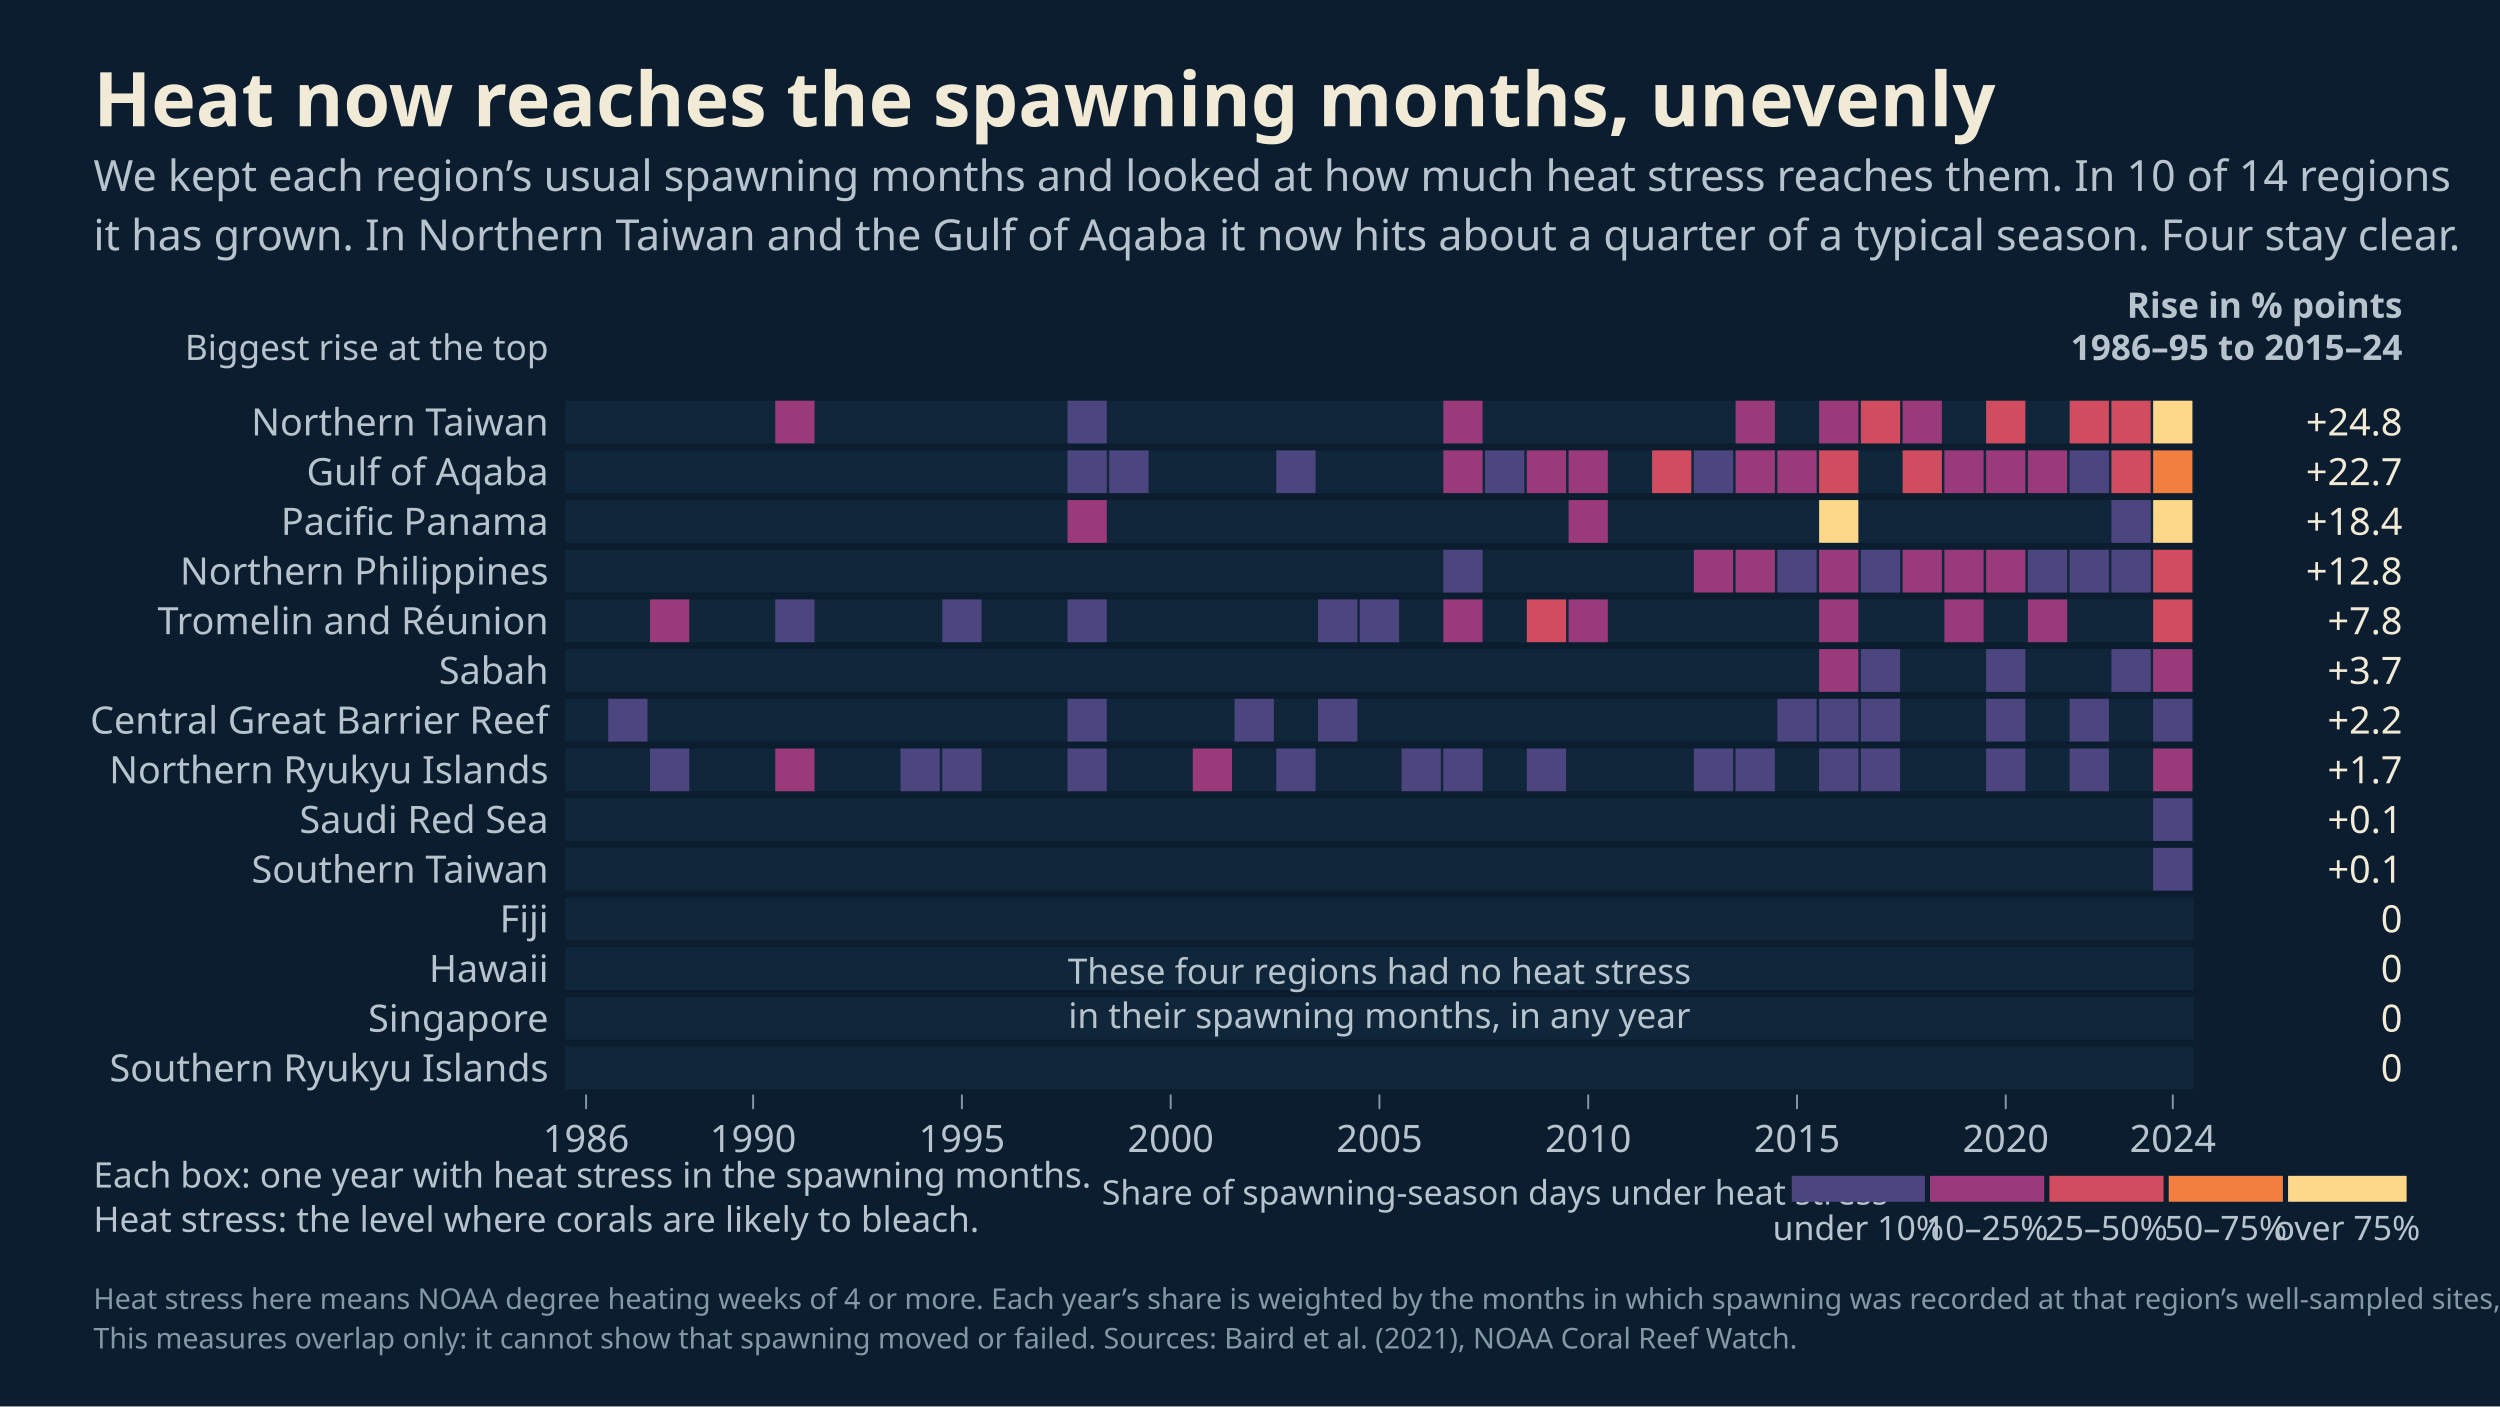
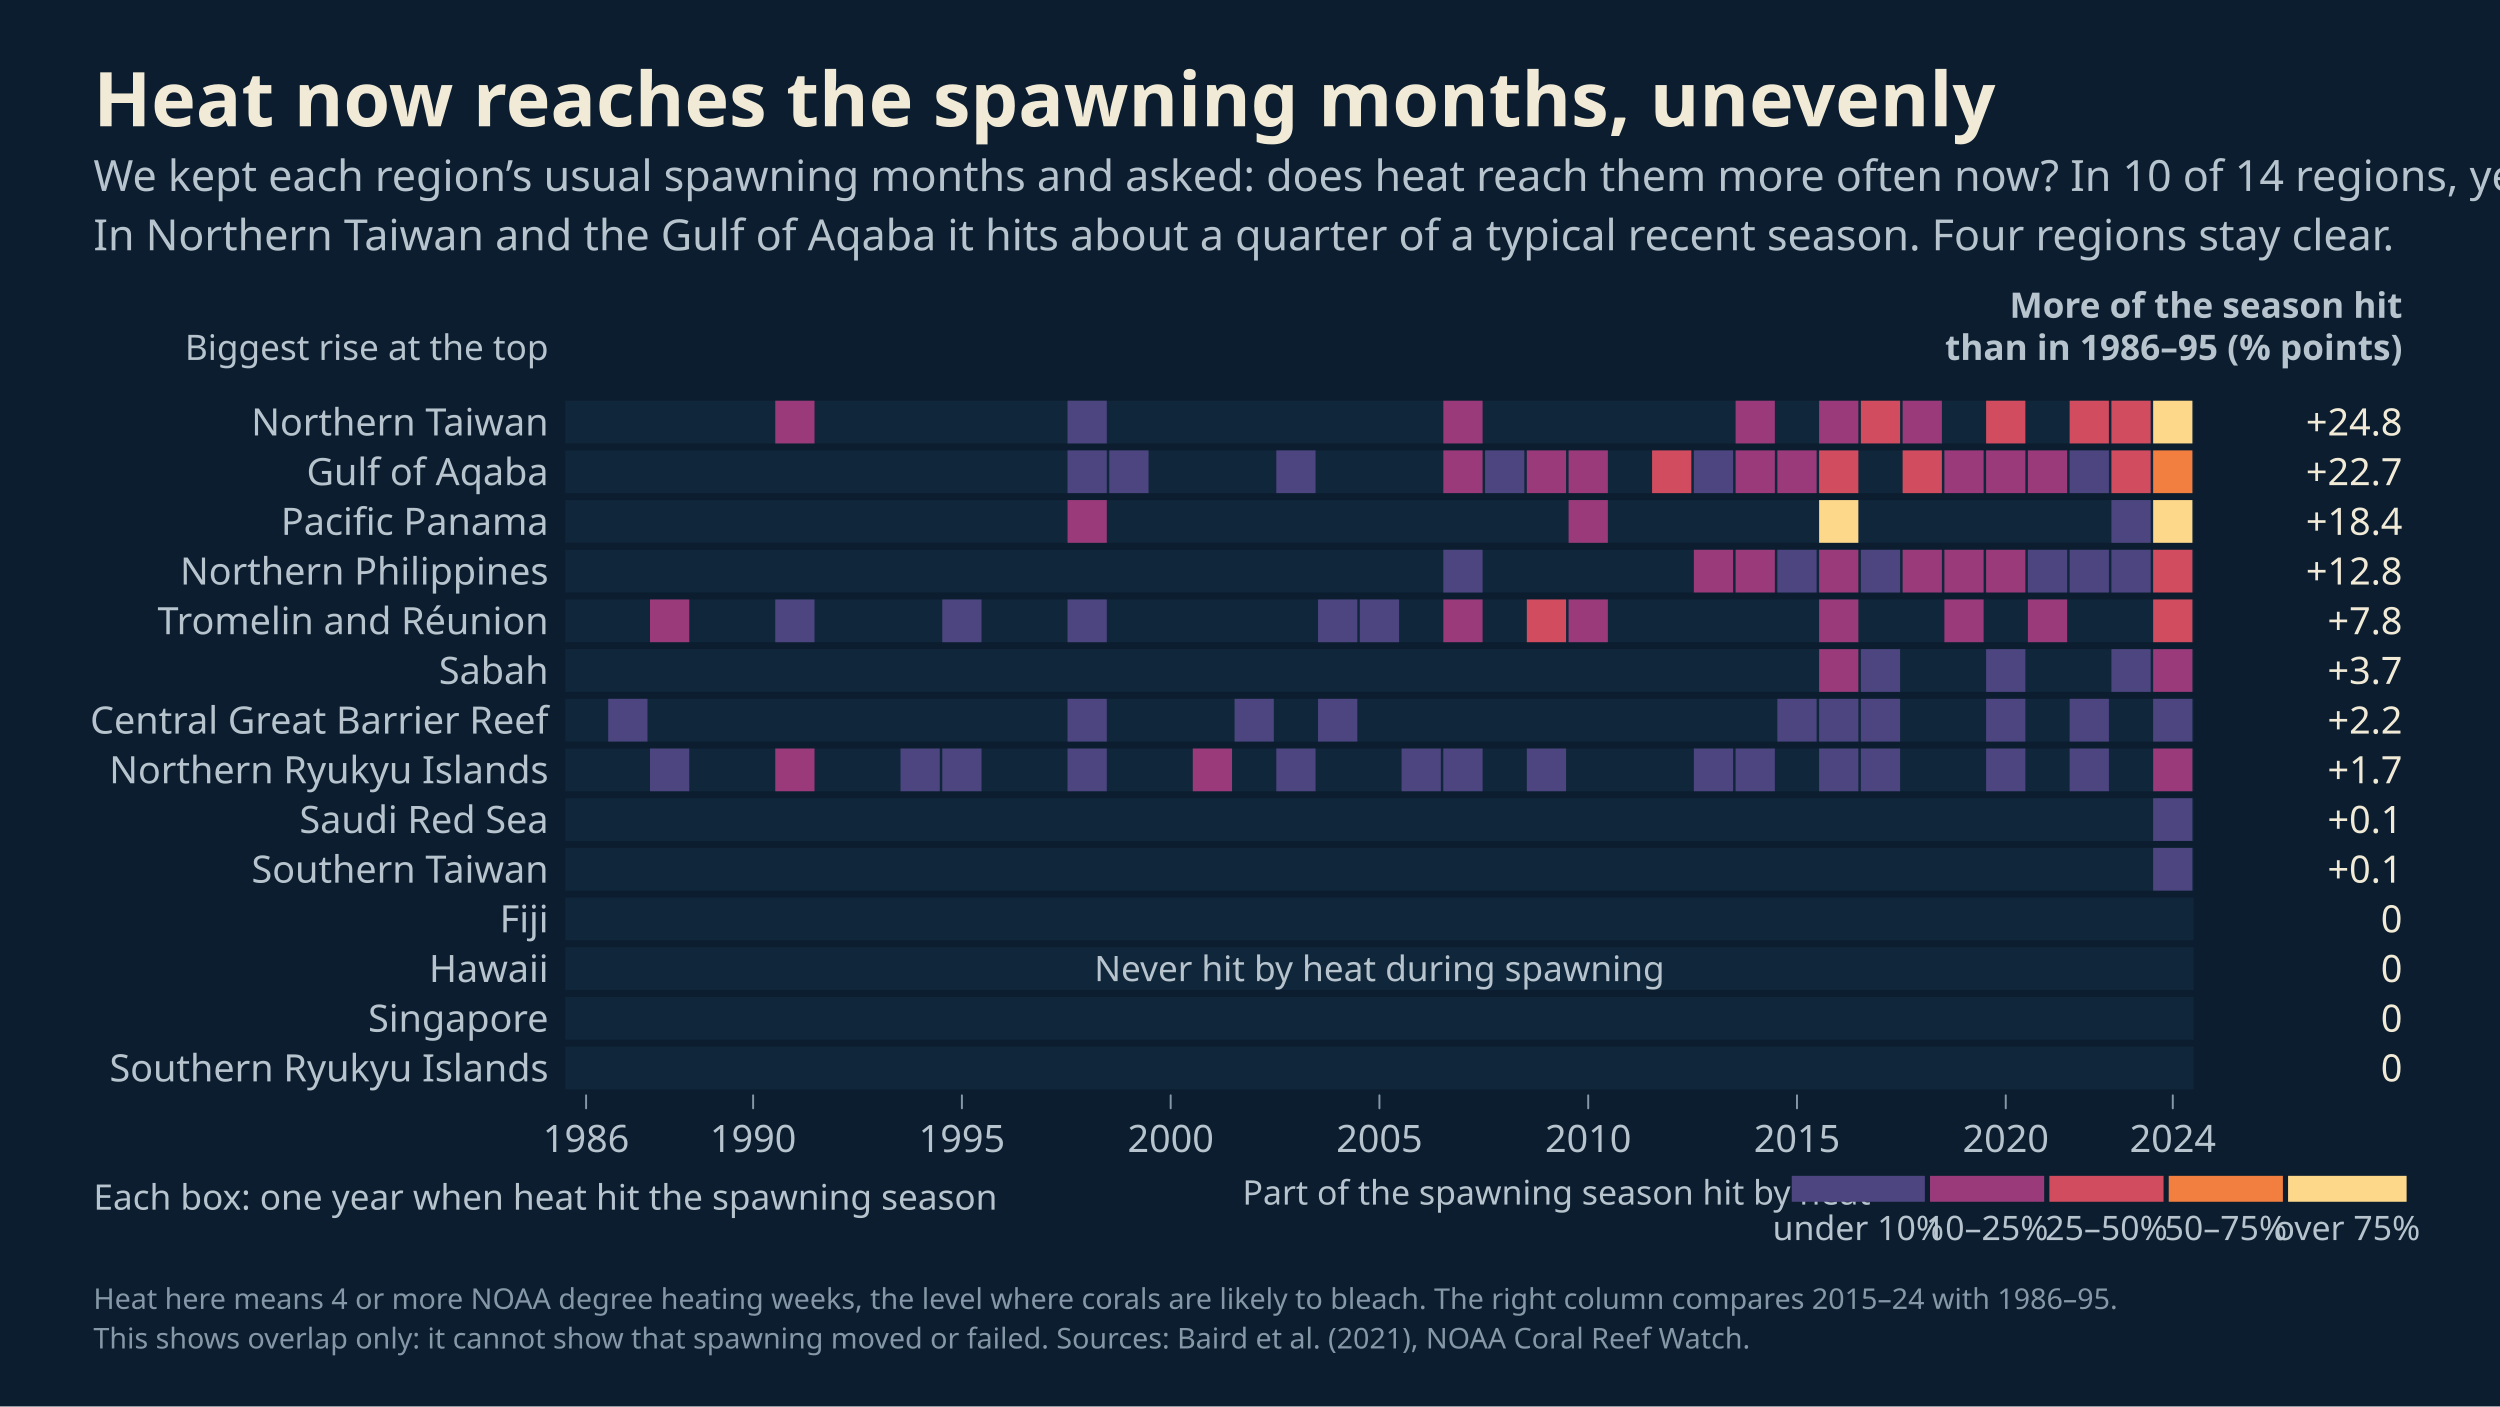
<svg xmlns="http://www.w3.org/2000/svg" width="960.00pt" height="540.00pt" viewBox="0 0 960.00 540.00">
  <g class="svglite">
    <defs>
      <style type="text/css">
    .svglite line, .svglite polyline, .svglite polygon, .svglite path, .svglite rect, .svglite circle {
      fill: none;
      stroke: #000000;
      stroke-linecap: round;
      stroke-linejoin: round;
      stroke-miterlimit: 10.00;
    }
    .svglite text {
      white-space: pre;
    }
    .svglite g.glyphgroup path {
      fill: inherit;
      stroke: none;
    }
  </style>
    </defs>
    <rect width="100%" height="100%" style="stroke: none; fill: #0B1D2E;" />
    <defs>
      <clipPath id="cpMC4wMHw5NjAuMDB8MC4wMHw1NDAuMDA=">
        <rect x="0.00" y="0.00" width="960.00" height="540.00" />
      </clipPath>
    </defs>
    <g clip-path="url(#cpMC4wMHw5NjAuMDB8MC4wMHw1NDAuMDA=)">
      <rect x="0.00" y="0.00" width="960.00" height="540.00" style="stroke-width: 0.00; stroke: none; fill: #0B1D2E;" />
      <rect x="217.05" y="153.87" width="625.32" height="16.41" style="stroke-width: 1.07; stroke: none; stroke-linecap: butt; stroke-linejoin: miter; fill: #10263A;" />
      <rect x="217.05" y="172.95" width="625.32" height="16.41" style="stroke-width: 1.07; stroke: none; stroke-linecap: butt; stroke-linejoin: miter; fill: #10263A;" />
      <rect x="217.05" y="192.03" width="625.32" height="16.41" style="stroke-width: 1.07; stroke: none; stroke-linecap: butt; stroke-linejoin: miter; fill: #10263A;" />
      <rect x="217.05" y="211.11" width="625.32" height="16.41" style="stroke-width: 1.07; stroke: none; stroke-linecap: butt; stroke-linejoin: miter; fill: #10263A;" />
      <rect x="217.05" y="230.19" width="625.32" height="16.41" style="stroke-width: 1.07; stroke: none; stroke-linecap: butt; stroke-linejoin: miter; fill: #10263A;" />
      <rect x="217.05" y="249.27" width="625.32" height="16.41" style="stroke-width: 1.07; stroke: none; stroke-linecap: butt; stroke-linejoin: miter; fill: #10263A;" />
      <rect x="217.05" y="268.35" width="625.32" height="16.41" style="stroke-width: 1.07; stroke: none; stroke-linecap: butt; stroke-linejoin: miter; fill: #10263A;" />
      <rect x="217.05" y="287.43" width="625.32" height="16.41" style="stroke-width: 1.07; stroke: none; stroke-linecap: butt; stroke-linejoin: miter; fill: #10263A;" />
      <rect x="217.05" y="306.51" width="625.32" height="16.41" style="stroke-width: 1.07; stroke: none; stroke-linecap: butt; stroke-linejoin: miter; fill: #10263A;" />
      <rect x="217.05" y="325.59" width="625.32" height="16.41" style="stroke-width: 1.07; stroke: none; stroke-linecap: butt; stroke-linejoin: miter; fill: #10263A;" />
      <rect x="217.05" y="344.67" width="625.32" height="16.41" style="stroke-width: 1.07; stroke: none; stroke-linecap: butt; stroke-linejoin: miter; fill: #10263A;" />
      <rect x="217.05" y="363.75" width="625.32" height="16.41" style="stroke-width: 1.07; stroke: none; stroke-linecap: butt; stroke-linejoin: miter; fill: #10263A;" />
      <rect x="217.05" y="382.83" width="625.32" height="16.41" style="stroke-width: 1.07; stroke: none; stroke-linecap: butt; stroke-linejoin: miter; fill: #10263A;" />
      <rect x="217.05" y="401.91" width="625.32" height="16.41" style="stroke-width: 1.07; stroke: none; stroke-linecap: butt; stroke-linejoin: miter; fill: #10263A;" />
      <rect x="233.56" y="268.35" width="15.07" height="16.41" style="stroke-width: 0.00; stroke: none; stroke-linecap: butt; stroke-linejoin: miter; fill: #4D4580;" />
      <rect x="409.93" y="268.35" width="15.07" height="16.41" style="stroke-width: 0.00; stroke: none; stroke-linecap: butt; stroke-linejoin: miter; fill: #4D4580;" />
      <rect x="474.07" y="268.35" width="15.07" height="16.41" style="stroke-width: 0.00; stroke: none; stroke-linecap: butt; stroke-linejoin: miter; fill: #4D4580;" />
      <rect x="506.13" y="268.35" width="15.07" height="16.41" style="stroke-width: 0.00; stroke: none; stroke-linecap: butt; stroke-linejoin: miter; fill: #4D4580;" />
      <rect x="682.51" y="268.35" width="15.07" height="16.41" style="stroke-width: 0.00; stroke: none; stroke-linecap: butt; stroke-linejoin: miter; fill: #4D4580;" />
      <rect x="698.54" y="268.35" width="15.07" height="16.41" style="stroke-width: 0.00; stroke: none; stroke-linecap: butt; stroke-linejoin: miter; fill: #4D4580;" />
      <rect x="714.57" y="268.35" width="15.07" height="16.41" style="stroke-width: 0.00; stroke: none; stroke-linecap: butt; stroke-linejoin: miter; fill: #4D4580;" />
      <rect x="762.67" y="268.35" width="15.07" height="16.41" style="stroke-width: 0.00; stroke: none; stroke-linecap: butt; stroke-linejoin: miter; fill: #4D4580;" />
      <rect x="794.74" y="268.35" width="15.07" height="16.41" style="stroke-width: 0.00; stroke: none; stroke-linecap: butt; stroke-linejoin: miter; fill: #4D4580;" />
      <rect x="826.81" y="268.35" width="15.07" height="16.41" style="stroke-width: 0.00; stroke: none; stroke-linecap: butt; stroke-linejoin: miter; fill: #4D4580;" />
      <rect x="409.93" y="172.95" width="15.07" height="16.41" style="stroke-width: 0.00; stroke: none; stroke-linecap: butt; stroke-linejoin: miter; fill: #4D4580;" />
      <rect x="425.97" y="172.95" width="15.07" height="16.41" style="stroke-width: 0.00; stroke: none; stroke-linecap: butt; stroke-linejoin: miter; fill: #4D4580;" />
      <rect x="490.10" y="172.95" width="15.07" height="16.41" style="stroke-width: 0.00; stroke: none; stroke-linecap: butt; stroke-linejoin: miter; fill: #4D4580;" />
      <rect x="554.24" y="172.95" width="15.07" height="16.41" style="stroke-width: 0.00; stroke: none; stroke-linecap: butt; stroke-linejoin: miter; fill: #9A3A7A;" />
      <rect x="570.27" y="172.95" width="15.07" height="16.41" style="stroke-width: 0.00; stroke: none; stroke-linecap: butt; stroke-linejoin: miter; fill: #4D4580;" />
      <rect x="586.30" y="172.95" width="15.07" height="16.41" style="stroke-width: 0.00; stroke: none; stroke-linecap: butt; stroke-linejoin: miter; fill: #9A3A7A;" />
      <rect x="602.34" y="172.95" width="15.07" height="16.41" style="stroke-width: 0.00; stroke: none; stroke-linecap: butt; stroke-linejoin: miter; fill: #9A3A7A;" />
      <rect x="634.40" y="172.95" width="15.07" height="16.41" style="stroke-width: 0.00; stroke: none; stroke-linecap: butt; stroke-linejoin: miter; fill: #D24C5F;" />
      <rect x="650.44" y="172.95" width="15.07" height="16.41" style="stroke-width: 0.00; stroke: none; stroke-linecap: butt; stroke-linejoin: miter; fill: #4D4580;" />
      <rect x="666.47" y="172.95" width="15.07" height="16.41" style="stroke-width: 0.00; stroke: none; stroke-linecap: butt; stroke-linejoin: miter; fill: #9A3A7A;" />
      <rect x="682.51" y="172.95" width="15.07" height="16.41" style="stroke-width: 0.00; stroke: none; stroke-linecap: butt; stroke-linejoin: miter; fill: #9A3A7A;" />
      <rect x="698.54" y="172.95" width="15.07" height="16.41" style="stroke-width: 0.00; stroke: none; stroke-linecap: butt; stroke-linejoin: miter; fill: #D24C5F;" />
      <rect x="730.61" y="172.95" width="15.07" height="16.41" style="stroke-width: 0.00; stroke: none; stroke-linecap: butt; stroke-linejoin: miter; fill: #D24C5F;" />
      <rect x="746.64" y="172.95" width="15.07" height="16.41" style="stroke-width: 0.00; stroke: none; stroke-linecap: butt; stroke-linejoin: miter; fill: #9A3A7A;" />
      <rect x="762.67" y="172.95" width="15.07" height="16.41" style="stroke-width: 0.00; stroke: none; stroke-linecap: butt; stroke-linejoin: miter; fill: #9A3A7A;" />
      <rect x="778.71" y="172.95" width="15.07" height="16.41" style="stroke-width: 0.00; stroke: none; stroke-linecap: butt; stroke-linejoin: miter; fill: #9A3A7A;" />
      <rect x="794.74" y="172.95" width="15.07" height="16.41" style="stroke-width: 0.00; stroke: none; stroke-linecap: butt; stroke-linejoin: miter; fill: #4D4580;" />
      <rect x="810.78" y="172.95" width="15.07" height="16.41" style="stroke-width: 0.00; stroke: none; stroke-linecap: butt; stroke-linejoin: miter; fill: #D24C5F;" />
      <rect x="826.81" y="172.95" width="15.07" height="16.41" style="stroke-width: 0.00; stroke: none; stroke-linecap: butt; stroke-linejoin: miter; fill: #F27F40;" />
      <rect x="826.81" y="306.51" width="15.07" height="16.41" style="stroke-width: 0.00; stroke: none; stroke-linecap: butt; stroke-linejoin: miter; fill: #4D4580;" />
      <rect x="554.24" y="211.11" width="15.07" height="16.41" style="stroke-width: 0.00; stroke: none; stroke-linecap: butt; stroke-linejoin: miter; fill: #4D4580;" />
      <rect x="650.44" y="211.11" width="15.07" height="16.41" style="stroke-width: 0.00; stroke: none; stroke-linecap: butt; stroke-linejoin: miter; fill: #9A3A7A;" />
      <rect x="666.47" y="211.11" width="15.07" height="16.41" style="stroke-width: 0.00; stroke: none; stroke-linecap: butt; stroke-linejoin: miter; fill: #9A3A7A;" />
      <rect x="682.51" y="211.11" width="15.07" height="16.41" style="stroke-width: 0.00; stroke: none; stroke-linecap: butt; stroke-linejoin: miter; fill: #4D4580;" />
      <rect x="698.54" y="211.11" width="15.07" height="16.41" style="stroke-width: 0.00; stroke: none; stroke-linecap: butt; stroke-linejoin: miter; fill: #9A3A7A;" />
      <rect x="714.57" y="211.11" width="15.07" height="16.41" style="stroke-width: 0.00; stroke: none; stroke-linecap: butt; stroke-linejoin: miter; fill: #4D4580;" />
      <rect x="730.61" y="211.11" width="15.07" height="16.41" style="stroke-width: 0.00; stroke: none; stroke-linecap: butt; stroke-linejoin: miter; fill: #9A3A7A;" />
      <rect x="746.64" y="211.11" width="15.07" height="16.41" style="stroke-width: 0.00; stroke: none; stroke-linecap: butt; stroke-linejoin: miter; fill: #9A3A7A;" />
      <rect x="762.67" y="211.11" width="15.07" height="16.41" style="stroke-width: 0.00; stroke: none; stroke-linecap: butt; stroke-linejoin: miter; fill: #9A3A7A;" />
      <rect x="778.71" y="211.11" width="15.07" height="16.41" style="stroke-width: 0.00; stroke: none; stroke-linecap: butt; stroke-linejoin: miter; fill: #4D4580;" />
      <rect x="794.74" y="211.11" width="15.07" height="16.41" style="stroke-width: 0.00; stroke: none; stroke-linecap: butt; stroke-linejoin: miter; fill: #4D4580;" />
      <rect x="810.78" y="211.11" width="15.07" height="16.41" style="stroke-width: 0.00; stroke: none; stroke-linecap: butt; stroke-linejoin: miter; fill: #4D4580;" />
      <rect x="826.81" y="211.11" width="15.07" height="16.41" style="stroke-width: 0.00; stroke: none; stroke-linecap: butt; stroke-linejoin: miter; fill: #D24C5F;" />
      <rect x="249.60" y="287.43" width="15.07" height="16.41" style="stroke-width: 0.00; stroke: none; stroke-linecap: butt; stroke-linejoin: miter; fill: #4D4580;" />
      <rect x="297.70" y="287.43" width="15.07" height="16.41" style="stroke-width: 0.00; stroke: none; stroke-linecap: butt; stroke-linejoin: miter; fill: #9A3A7A;" />
      <rect x="345.80" y="287.43" width="15.07" height="16.41" style="stroke-width: 0.00; stroke: none; stroke-linecap: butt; stroke-linejoin: miter; fill: #4D4580;" />
      <rect x="361.83" y="287.43" width="15.07" height="16.41" style="stroke-width: 0.00; stroke: none; stroke-linecap: butt; stroke-linejoin: miter; fill: #4D4580;" />
      <rect x="409.93" y="287.43" width="15.07" height="16.41" style="stroke-width: 0.00; stroke: none; stroke-linecap: butt; stroke-linejoin: miter; fill: #4D4580;" />
      <rect x="458.03" y="287.43" width="15.07" height="16.41" style="stroke-width: 0.00; stroke: none; stroke-linecap: butt; stroke-linejoin: miter; fill: #9A3A7A;" />
      <rect x="490.10" y="287.43" width="15.07" height="16.41" style="stroke-width: 0.00; stroke: none; stroke-linecap: butt; stroke-linejoin: miter; fill: #4D4580;" />
      <rect x="538.20" y="287.43" width="15.07" height="16.41" style="stroke-width: 0.00; stroke: none; stroke-linecap: butt; stroke-linejoin: miter; fill: #4D4580;" />
      <rect x="554.24" y="287.43" width="15.07" height="16.41" style="stroke-width: 0.00; stroke: none; stroke-linecap: butt; stroke-linejoin: miter; fill: #4D4580;" />
      <rect x="586.30" y="287.43" width="15.07" height="16.41" style="stroke-width: 0.00; stroke: none; stroke-linecap: butt; stroke-linejoin: miter; fill: #4D4580;" />
      <rect x="650.44" y="287.43" width="15.07" height="16.41" style="stroke-width: 0.00; stroke: none; stroke-linecap: butt; stroke-linejoin: miter; fill: #4D4580;" />
      <rect x="666.47" y="287.43" width="15.07" height="16.41" style="stroke-width: 0.00; stroke: none; stroke-linecap: butt; stroke-linejoin: miter; fill: #4D4580;" />
      <rect x="698.54" y="287.43" width="15.07" height="16.41" style="stroke-width: 0.00; stroke: none; stroke-linecap: butt; stroke-linejoin: miter; fill: #4D4580;" />
      <rect x="714.57" y="287.43" width="15.07" height="16.41" style="stroke-width: 0.00; stroke: none; stroke-linecap: butt; stroke-linejoin: miter; fill: #4D4580;" />
      <rect x="762.67" y="287.43" width="15.07" height="16.41" style="stroke-width: 0.00; stroke: none; stroke-linecap: butt; stroke-linejoin: miter; fill: #4D4580;" />
      <rect x="794.74" y="287.43" width="15.07" height="16.41" style="stroke-width: 0.00; stroke: none; stroke-linecap: butt; stroke-linejoin: miter; fill: #4D4580;" />
      <rect x="826.81" y="287.43" width="15.07" height="16.41" style="stroke-width: 0.00; stroke: none; stroke-linecap: butt; stroke-linejoin: miter; fill: #9A3A7A;" />
      <rect x="297.70" y="153.87" width="15.07" height="16.41" style="stroke-width: 0.00; stroke: none; stroke-linecap: butt; stroke-linejoin: miter; fill: #9A3A7A;" />
      <rect x="409.93" y="153.87" width="15.07" height="16.41" style="stroke-width: 0.00; stroke: none; stroke-linecap: butt; stroke-linejoin: miter; fill: #4D4580;" />
      <rect x="554.24" y="153.87" width="15.07" height="16.41" style="stroke-width: 0.00; stroke: none; stroke-linecap: butt; stroke-linejoin: miter; fill: #9A3A7A;" />
      <rect x="666.47" y="153.87" width="15.07" height="16.41" style="stroke-width: 0.00; stroke: none; stroke-linecap: butt; stroke-linejoin: miter; fill: #9A3A7A;" />
      <rect x="698.54" y="153.87" width="15.07" height="16.41" style="stroke-width: 0.00; stroke: none; stroke-linecap: butt; stroke-linejoin: miter; fill: #9A3A7A;" />
      <rect x="714.57" y="153.87" width="15.07" height="16.41" style="stroke-width: 0.00; stroke: none; stroke-linecap: butt; stroke-linejoin: miter; fill: #D24C5F;" />
      <rect x="730.61" y="153.87" width="15.07" height="16.41" style="stroke-width: 0.00; stroke: none; stroke-linecap: butt; stroke-linejoin: miter; fill: #9A3A7A;" />
      <rect x="762.67" y="153.87" width="15.07" height="16.41" style="stroke-width: 0.00; stroke: none; stroke-linecap: butt; stroke-linejoin: miter; fill: #D24C5F;" />
      <rect x="794.74" y="153.87" width="15.07" height="16.41" style="stroke-width: 0.00; stroke: none; stroke-linecap: butt; stroke-linejoin: miter; fill: #D24C5F;" />
      <rect x="810.78" y="153.87" width="15.07" height="16.41" style="stroke-width: 0.00; stroke: none; stroke-linecap: butt; stroke-linejoin: miter; fill: #D24C5F;" />
      <rect x="826.81" y="153.87" width="15.07" height="16.41" style="stroke-width: 0.00; stroke: none; stroke-linecap: butt; stroke-linejoin: miter; fill: #FDD78A;" />
      <rect x="409.93" y="192.03" width="15.07" height="16.41" style="stroke-width: 0.00; stroke: none; stroke-linecap: butt; stroke-linejoin: miter; fill: #9A3A7A;" />
      <rect x="602.34" y="192.03" width="15.07" height="16.41" style="stroke-width: 0.00; stroke: none; stroke-linecap: butt; stroke-linejoin: miter; fill: #9A3A7A;" />
      <rect x="698.54" y="192.03" width="15.07" height="16.41" style="stroke-width: 0.00; stroke: none; stroke-linecap: butt; stroke-linejoin: miter; fill: #FDD78A;" />
      <rect x="810.78" y="192.03" width="15.07" height="16.41" style="stroke-width: 0.00; stroke: none; stroke-linecap: butt; stroke-linejoin: miter; fill: #4D4580;" />
      <rect x="826.81" y="192.03" width="15.07" height="16.41" style="stroke-width: 0.00; stroke: none; stroke-linecap: butt; stroke-linejoin: miter; fill: #FDD78A;" />
      <rect x="698.54" y="249.27" width="15.07" height="16.41" style="stroke-width: 0.00; stroke: none; stroke-linecap: butt; stroke-linejoin: miter; fill: #9A3A7A;" />
      <rect x="714.57" y="249.27" width="15.07" height="16.41" style="stroke-width: 0.00; stroke: none; stroke-linecap: butt; stroke-linejoin: miter; fill: #4D4580;" />
      <rect x="762.67" y="249.27" width="15.07" height="16.41" style="stroke-width: 0.00; stroke: none; stroke-linecap: butt; stroke-linejoin: miter; fill: #4D4580;" />
      <rect x="810.78" y="249.27" width="15.07" height="16.41" style="stroke-width: 0.00; stroke: none; stroke-linecap: butt; stroke-linejoin: miter; fill: #4D4580;" />
      <rect x="826.81" y="249.27" width="15.07" height="16.41" style="stroke-width: 0.00; stroke: none; stroke-linecap: butt; stroke-linejoin: miter; fill: #9A3A7A;" />
      <rect x="826.81" y="325.59" width="15.07" height="16.41" style="stroke-width: 0.00; stroke: none; stroke-linecap: butt; stroke-linejoin: miter; fill: #4D4580;" />
      <rect x="249.60" y="230.19" width="15.07" height="16.41" style="stroke-width: 0.00; stroke: none; stroke-linecap: butt; stroke-linejoin: miter; fill: #9A3A7A;" />
      <rect x="297.70" y="230.19" width="15.07" height="16.41" style="stroke-width: 0.00; stroke: none; stroke-linecap: butt; stroke-linejoin: miter; fill: #4D4580;" />
      <rect x="361.83" y="230.19" width="15.07" height="16.41" style="stroke-width: 0.00; stroke: none; stroke-linecap: butt; stroke-linejoin: miter; fill: #4D4580;" />
      <rect x="409.93" y="230.19" width="15.07" height="16.41" style="stroke-width: 0.00; stroke: none; stroke-linecap: butt; stroke-linejoin: miter; fill: #4D4580;" />
      <rect x="506.13" y="230.19" width="15.07" height="16.41" style="stroke-width: 0.00; stroke: none; stroke-linecap: butt; stroke-linejoin: miter; fill: #4D4580;" />
      <rect x="522.17" y="230.19" width="15.07" height="16.41" style="stroke-width: 0.00; stroke: none; stroke-linecap: butt; stroke-linejoin: miter; fill: #4D4580;" />
      <rect x="554.24" y="230.19" width="15.07" height="16.41" style="stroke-width: 0.00; stroke: none; stroke-linecap: butt; stroke-linejoin: miter; fill: #9A3A7A;" />
      <rect x="586.30" y="230.19" width="15.07" height="16.41" style="stroke-width: 0.00; stroke: none; stroke-linecap: butt; stroke-linejoin: miter; fill: #D24C5F;" />
      <rect x="602.34" y="230.19" width="15.07" height="16.41" style="stroke-width: 0.00; stroke: none; stroke-linecap: butt; stroke-linejoin: miter; fill: #9A3A7A;" />
      <rect x="698.54" y="230.19" width="15.07" height="16.41" style="stroke-width: 0.00; stroke: none; stroke-linecap: butt; stroke-linejoin: miter; fill: #9A3A7A;" />
      <rect x="746.64" y="230.19" width="15.07" height="16.41" style="stroke-width: 0.00; stroke: none; stroke-linecap: butt; stroke-linejoin: miter; fill: #9A3A7A;" />
      <rect x="778.71" y="230.19" width="15.07" height="16.41" style="stroke-width: 0.00; stroke: none; stroke-linecap: butt; stroke-linejoin: miter; fill: #9A3A7A;" />
      <rect x="826.81" y="230.19" width="15.07" height="16.41" style="stroke-width: 0.00; stroke: none; stroke-linecap: butt; stroke-linejoin: miter; fill: #D24C5F;" />
      <text x="210.63" y="167.22" text-anchor="end" style="font-size: 14.50px;fill: #B7C4CE; font-family: &quot;Bahnschrift&quot;;" textLength="93.41px" lengthAdjust="spacingAndGlyphs">Northern Taiwan</text>
      <text x="210.63" y="186.30" text-anchor="end" style="font-size: 14.50px;fill: #B7C4CE; font-family: &quot;Bahnschrift&quot;;" textLength="75.67px" lengthAdjust="spacingAndGlyphs">Gulf of Aqaba</text>
      <text x="210.63" y="205.38" text-anchor="end" style="font-size: 14.50px;fill: #B7C4CE; font-family: &quot;Bahnschrift&quot;;" textLength="86.69px" lengthAdjust="spacingAndGlyphs">Pacific Panama</text>
      <text x="210.63" y="224.46" text-anchor="end" style="font-size: 14.50px;fill: #B7C4CE; font-family: &quot;Bahnschrift&quot;;" textLength="116.25px" lengthAdjust="spacingAndGlyphs">Northern Philippines</text>
      <text x="210.63" y="243.54" text-anchor="end" style="font-size: 14.50px;fill: #B7C4CE; font-family: &quot;Bahnschrift&quot;;" textLength="121.84px" lengthAdjust="spacingAndGlyphs">Tromelin and Réunion</text>
      <text x="210.63" y="262.62" text-anchor="end" style="font-size: 14.50px;fill: #B7C4CE; font-family: &quot;Bahnschrift&quot;;" textLength="35.16px" lengthAdjust="spacingAndGlyphs">Sabah</text>
      <text x="210.63" y="281.70" text-anchor="end" style="font-size: 14.50px;fill: #B7C4CE; font-family: &quot;Bahnschrift&quot;;" textLength="148.61px" lengthAdjust="spacingAndGlyphs">Central Great Barrier Reef</text>
      <text x="210.63" y="300.78" text-anchor="end" style="font-size: 14.50px;fill: #B7C4CE; font-family: &quot;Bahnschrift&quot;;" textLength="138.53px" lengthAdjust="spacingAndGlyphs">Northern Ryukyu Islands</text>
      <text x="210.63" y="319.86" text-anchor="end" style="font-size: 14.50px;fill: #B7C4CE; font-family: &quot;Bahnschrift&quot;;" textLength="80.70px" lengthAdjust="spacingAndGlyphs">Saudi Red Sea</text>
      <text x="210.63" y="338.94" text-anchor="end" style="font-size: 14.50px;fill: #B7C4CE; font-family: &quot;Bahnschrift&quot;;" textLength="94.14px" lengthAdjust="spacingAndGlyphs">Southern Taiwan</text>
      <text x="210.63" y="358.02" text-anchor="end" style="font-size: 14.50px;fill: #B7C4CE; font-family: &quot;Bahnschrift&quot;;" textLength="16.89px" lengthAdjust="spacingAndGlyphs">Fiji</text>
      <text x="210.63" y="377.10" text-anchor="end" style="font-size: 14.50px;fill: #B7C4CE; font-family: &quot;Bahnschrift&quot;;" textLength="37.64px" lengthAdjust="spacingAndGlyphs">Hawaii</text>
      <text x="210.63" y="396.18" text-anchor="end" style="font-size: 14.50px;fill: #B7C4CE; font-family: &quot;Bahnschrift&quot;;" textLength="57.08px" lengthAdjust="spacingAndGlyphs">Singapore</text>
      <text x="210.63" y="415.26" text-anchor="end" style="font-size: 14.50px;fill: #B7C4CE; font-family: &quot;Bahnschrift&quot;;" textLength="139.27px" lengthAdjust="spacingAndGlyphs">Southern Ryukyu Islands</text>
      <text x="922.53" y="167.22" text-anchor="end" style="font-size: 14.50px;fill: #F1EAD7; font-family: &quot;Bahnschrift&quot;;" textLength="29.61px" lengthAdjust="spacingAndGlyphs">+24.8</text>
      <text x="922.53" y="186.30" text-anchor="end" style="font-size: 14.50px;fill: #F1EAD7; font-family: &quot;Bahnschrift&quot;;" textLength="28.78px" lengthAdjust="spacingAndGlyphs">+22.7</text>
      <text x="922.53" y="205.38" text-anchor="end" style="font-size: 14.50px;fill: #F1EAD7; font-family: &quot;Bahnschrift&quot;;" textLength="27.75px" lengthAdjust="spacingAndGlyphs">+18.4</text>
      <text x="922.53" y="224.46" text-anchor="end" style="font-size: 14.50px;fill: #F1EAD7; font-family: &quot;Bahnschrift&quot;;" textLength="27.14px" lengthAdjust="spacingAndGlyphs">+12.8</text>
      <text x="922.53" y="243.54" text-anchor="end" style="font-size: 14.50px;fill: #F1EAD7; font-family: &quot;Bahnschrift&quot;;" textLength="22.56px" lengthAdjust="spacingAndGlyphs">+7.8</text>
      <text x="922.53" y="262.62" text-anchor="end" style="font-size: 14.50px;fill: #F1EAD7; font-family: &quot;Bahnschrift&quot;;" textLength="22.22px" lengthAdjust="spacingAndGlyphs">+3.7</text>
      <text x="922.53" y="281.70" text-anchor="end" style="font-size: 14.50px;fill: #F1EAD7; font-family: &quot;Bahnschrift&quot;;" textLength="22.36px" lengthAdjust="spacingAndGlyphs">+2.2</text>
      <text x="922.53" y="300.78" text-anchor="end" style="font-size: 14.50px;fill: #F1EAD7; font-family: &quot;Bahnschrift&quot;;" textLength="19.86px" lengthAdjust="spacingAndGlyphs">+1.7</text>
      <text x="922.53" y="319.86" text-anchor="end" style="font-size: 14.50px;fill: #F1EAD7; font-family: &quot;Bahnschrift&quot;;" textLength="20.03px" lengthAdjust="spacingAndGlyphs">+0.1</text>
      <text x="922.53" y="338.94" text-anchor="end" style="font-size: 14.50px;fill: #F1EAD7; font-family: &quot;Bahnschrift&quot;;" textLength="20.03px" lengthAdjust="spacingAndGlyphs">+0.1</text>
      <text x="922.53" y="358.02" text-anchor="end" style="font-size: 14.50px;fill: #F1EAD7; font-family: &quot;Bahnschrift&quot;;" textLength="7.02px" lengthAdjust="spacingAndGlyphs">0</text>
      <text x="922.53" y="377.10" text-anchor="end" style="font-size: 14.50px;fill: #F1EAD7; font-family: &quot;Bahnschrift&quot;;" textLength="7.02px" lengthAdjust="spacingAndGlyphs">0</text>
      <text x="922.53" y="396.18" text-anchor="end" style="font-size: 14.50px;fill: #F1EAD7; font-family: &quot;Bahnschrift&quot;;" textLength="7.02px" lengthAdjust="spacingAndGlyphs">0</text>
      <text x="922.53" y="415.26" text-anchor="end" style="font-size: 14.50px;fill: #F1EAD7; font-family: &quot;Bahnschrift&quot;;" textLength="7.02px" lengthAdjust="spacingAndGlyphs">0</text>
-       <text x="922.53" y="122.02" text-anchor="end" style="font-size: 13.50px; font-weight: 600;fill: #B7C4CE; font-family: &quot;Bahnschrift&quot;;" textLength="70.44px" lengthAdjust="spacingAndGlyphs">Rise in % points</text>
-       <text x="922.53" y="138.22" text-anchor="end" style="font-size: 13.50px; font-weight: 600;fill: #B7C4CE; font-family: &quot;Bahnschrift&quot;;" textLength="86.78px" lengthAdjust="spacingAndGlyphs">1986–95 to 2015–24</text>
+       <text x="922.53" y="122.02" text-anchor="end" style="font-size: 13.50px; font-weight: 600;fill: #B7C4CE; font-family: &quot;Bahnschrift&quot;;" textLength="98.91px" lengthAdjust="spacingAndGlyphs">More of the season hit</text>
+       <text x="922.53" y="138.22" text-anchor="end" style="font-size: 13.50px; font-weight: 600;fill: #B7C4CE; font-family: &quot;Bahnschrift&quot;;" textLength="116.81px" lengthAdjust="spacingAndGlyphs">than in 1986–95 (% points)</text>
      <text x="210.63" y="138.22" text-anchor="end" style="font-size: 13.50px;fill: #B7C4CE; font-family: &quot;Bahnschrift&quot;;" textLength="115.27px" lengthAdjust="spacingAndGlyphs">Biggest rise at the top</text>
-       <text x="529.70" y="377.78" text-anchor="middle" style="font-size: 13.50px;fill: #B7C4CE; font-family: &quot;Bahnschrift&quot;;" textLength="197.09px" lengthAdjust="spacingAndGlyphs">These four regions had no heat stress</text>
-       <text x="529.70" y="394.79" text-anchor="middle" style="font-size: 13.50px;fill: #B7C4CE; font-family: &quot;Bahnschrift&quot;;" textLength="196.45px" lengthAdjust="spacingAndGlyphs">in their spawning months, in any year</text>
-       <text x="35.87" y="456.01" style="font-size: 13.50px;fill: #B7C4CE; font-family: &quot;Bahnschrift&quot;;" textLength="316.72px" lengthAdjust="spacingAndGlyphs">Each box: one year with heat stress in the spawning months.</text>
-       <text x="35.87" y="473.02" style="font-size: 13.50px;fill: #B7C4CE; font-family: &quot;Bahnschrift&quot;;" textLength="288.83px" lengthAdjust="spacingAndGlyphs">Heat stress: the level where corals are likely to bleach.</text>
+       <text x="529.70" y="376.75" text-anchor="middle" style="font-size: 13.50px;fill: #B7C4CE; font-family: &quot;Bahnschrift&quot;;" textLength="179.02px" lengthAdjust="spacingAndGlyphs">Never hit by heat during spawning</text>
+       <text x="35.87" y="464.51" style="font-size: 13.50px;fill: #B7C4CE; font-family: &quot;Bahnschrift&quot;;" textLength="286.23px" lengthAdjust="spacingAndGlyphs">Each box: one year when heat hit the spawning season</text>
      <polyline points="225.06,425.59 225.06,420.61 " style="stroke-width: 0.75; stroke: #8598A7;" />
      <polyline points="289.20,425.59 289.20,420.61 " style="stroke-width: 0.75; stroke: #8598A7;" />
      <polyline points="369.37,425.59 369.37,420.61 " style="stroke-width: 0.75; stroke: #8598A7;" />
      <polyline points="449.54,425.59 449.54,420.61 " style="stroke-width: 0.75; stroke: #8598A7;" />
      <polyline points="529.70,425.59 529.70,420.61 " style="stroke-width: 0.75; stroke: #8598A7;" />
      <polyline points="609.87,425.59 609.87,420.61 " style="stroke-width: 0.75; stroke: #8598A7;" />
      <polyline points="690.04,425.59 690.04,420.61 " style="stroke-width: 0.75; stroke: #8598A7;" />
      <polyline points="770.21,425.59 770.21,420.61 " style="stroke-width: 0.75; stroke: #8598A7;" />
      <polyline points="834.35,425.59 834.35,420.61 " style="stroke-width: 0.75; stroke: #8598A7;" />
      <text x="225.06" y="442.36" text-anchor="middle" style="font-size: 14.50px;fill: #B7C4CE; font-family: &quot;Bahnschrift&quot;;" textLength="21.06px" lengthAdjust="spacingAndGlyphs">1986</text>
      <text x="289.20" y="442.36" text-anchor="middle" style="font-size: 14.50px;fill: #B7C4CE; font-family: &quot;Bahnschrift&quot;;" textLength="21.11px" lengthAdjust="spacingAndGlyphs">1990</text>
      <text x="369.37" y="442.36" text-anchor="middle" style="font-size: 14.50px;fill: #B7C4CE; font-family: &quot;Bahnschrift&quot;;" textLength="21.00px" lengthAdjust="spacingAndGlyphs">1995</text>
      <text x="449.54" y="442.36" text-anchor="middle" style="font-size: 14.50px;fill: #B7C4CE; font-family: &quot;Bahnschrift&quot;;" textLength="23.30px" lengthAdjust="spacingAndGlyphs">2000</text>
      <text x="529.70" y="442.36" text-anchor="middle" style="font-size: 14.50px;fill: #B7C4CE; font-family: &quot;Bahnschrift&quot;;" textLength="23.47px" lengthAdjust="spacingAndGlyphs">2005</text>
      <text x="609.87" y="442.36" text-anchor="middle" style="font-size: 14.50px;fill: #B7C4CE; font-family: &quot;Bahnschrift&quot;;" textLength="21.75px" lengthAdjust="spacingAndGlyphs">2010</text>
      <text x="690.04" y="442.36" text-anchor="middle" style="font-size: 14.50px;fill: #B7C4CE; font-family: &quot;Bahnschrift&quot;;" textLength="21.64px" lengthAdjust="spacingAndGlyphs">2015</text>
      <text x="770.21" y="442.36" text-anchor="middle" style="font-size: 14.50px;fill: #B7C4CE; font-family: &quot;Bahnschrift&quot;;" textLength="23.66px" lengthAdjust="spacingAndGlyphs">2020</text>
      <text x="834.35" y="442.36" text-anchor="middle" style="font-size: 14.50px;fill: #B7C4CE; font-family: &quot;Bahnschrift&quot;;" textLength="23.48px" lengthAdjust="spacingAndGlyphs">2024</text>
-       <text x="423.09" y="462.56" style="font-size: 13.00px;fill: #B7C4CE; font-family: &quot;Bahnschrift&quot;;" textLength="252.98px" lengthAdjust="spacingAndGlyphs">Share of spawning-season days under heat stress</text>
+       <text x="477.11" y="462.56" style="font-size: 13.00px;fill: #B7C4CE; font-family: &quot;Bahnschrift&quot;;" textLength="198.97px" lengthAdjust="spacingAndGlyphs">Part of the spawning season hit by heat</text>
      <rect x="688.03" y="451.52" width="51.11" height="9.96" style="stroke-width: 0.00; stroke: none; stroke-linecap: butt; stroke-linejoin: miter; fill: #4D4580;" />
      <rect x="741.13" y="451.52" width="43.84" height="9.96" style="stroke-width: 0.00; stroke: none; stroke-linecap: butt; stroke-linejoin: miter; fill: #9A3A7A;" />
      <rect x="786.96" y="451.52" width="43.84" height="9.96" style="stroke-width: 0.00; stroke: none; stroke-linecap: butt; stroke-linejoin: miter; fill: #D24C5F;" />
      <rect x="832.79" y="451.52" width="43.84" height="9.96" style="stroke-width: 0.00; stroke: none; stroke-linecap: butt; stroke-linejoin: miter; fill: #F27F40;" />
      <rect x="878.62" y="451.52" width="45.52" height="9.96" style="stroke-width: 0.00; stroke: none; stroke-linecap: butt; stroke-linejoin: miter; fill: #FDD78A;" />
      <text x="713.59" y="476.19" text-anchor="middle" style="font-size: 13.00px;fill: #B7C4CE; font-family: &quot;Bahnschrift&quot;;" textLength="51.11px" lengthAdjust="spacingAndGlyphs">under 10%</text>
      <text x="763.05" y="476.19" text-anchor="middle" style="font-size: 13.00px;fill: #B7C4CE; font-family: &quot;Bahnschrift&quot;;" textLength="36.98px" lengthAdjust="spacingAndGlyphs">10–25%</text>
      <text x="808.88" y="476.19" text-anchor="middle" style="font-size: 13.00px;fill: #B7C4CE; font-family: &quot;Bahnschrift&quot;;" textLength="39.27px" lengthAdjust="spacingAndGlyphs">25–50%</text>
      <text x="854.71" y="476.19" text-anchor="middle" style="font-size: 13.00px;fill: #B7C4CE; font-family: &quot;Bahnschrift&quot;;" textLength="38.62px" lengthAdjust="spacingAndGlyphs">50–75%</text>
      <text x="901.38" y="476.19" text-anchor="middle" style="font-size: 13.00px;fill: #B7C4CE; font-family: &quot;Bahnschrift&quot;;" textLength="45.52px" lengthAdjust="spacingAndGlyphs">over 75%</text>
-       <text x="35.87" y="73.32" style="font-size: 16.50px; font-weight: 350;fill: #B7C4CE; font-family: &quot;Bahnschrift&quot;;" textLength="855.94px" lengthAdjust="spacingAndGlyphs">We kept each region’s usual spawning months and looked at how much heat stress reaches them. In 10 of 14 regions</text>
-       <text x="35.87" y="96.09" style="font-size: 16.50px; font-weight: 350;fill: #B7C4CE; font-family: &quot;Bahnschrift&quot;;" textLength="866.27px" lengthAdjust="spacingAndGlyphs">it has grown. In Northern Taiwan and the Gulf of Aqaba it now hits about a quarter of a typical season. Four stay clear.</text>
+       <text x="35.87" y="73.32" style="font-size: 16.50px; font-weight: 350;fill: #B7C4CE; font-family: &quot;Bahnschrift&quot;;" textLength="887.47px" lengthAdjust="spacingAndGlyphs">We kept each region’s usual spawning months and asked: does heat reach them more often now? In 10 of 14 regions, yes.</text>
+       <text x="35.87" y="96.09" style="font-size: 16.50px; font-weight: 350;fill: #B7C4CE; font-family: &quot;Bahnschrift&quot;;" textLength="843.44px" lengthAdjust="spacingAndGlyphs">In Northern Taiwan and the Gulf of Aqaba it hits about a quarter of a typical recent season. Four regions stay clear.</text>
      <text x="35.87" y="48.49" style="font-size: 29.00px; font-weight: 600;fill: #F1EAD7; font-family: &quot;Bahnschrift&quot;;" textLength="649.56px" lengthAdjust="spacingAndGlyphs">Heat now reaches the spawning months, unevenly</text>
-       <text x="35.87" y="502.63" style="font-size: 11.00px;fill: #8598A7; font-family: &quot;Bahnschrift&quot;;" textLength="903.44px" lengthAdjust="spacingAndGlyphs">Heat stress here means NOAA degree heating weeks of 4 or more. Each year’s share is weighted by the months in which spawning was recorded at that region’s well-sampled sites, and that calendar is held fixed.</text>
-       <text x="35.87" y="517.81" style="font-size: 11.00px;fill: #8598A7; font-family: &quot;Bahnschrift&quot;;" textLength="539.31px" lengthAdjust="spacingAndGlyphs">This measures overlap only: it cannot show that spawning moved or failed. Sources: Baird et al. (2021), NOAA Coral Reef Watch.</text>
+       <text x="35.87" y="502.63" style="font-size: 11.00px;fill: #8598A7; font-family: &quot;Bahnschrift&quot;;" textLength="643.72px" lengthAdjust="spacingAndGlyphs">Heat here means 4 or more NOAA degree heating weeks, the level where corals are likely to bleach. The right column compares 2015–24 with 1986–95.</text>
+       <text x="35.87" y="517.81" style="font-size: 11.00px;fill: #8598A7; font-family: &quot;Bahnschrift&quot;;" textLength="524.11px" lengthAdjust="spacingAndGlyphs">This shows overlap only: it cannot show that spawning moved or failed. Sources: Baird et al. (2021), NOAA Coral Reef Watch.</text>
    </g>
  </g>
</svg>
